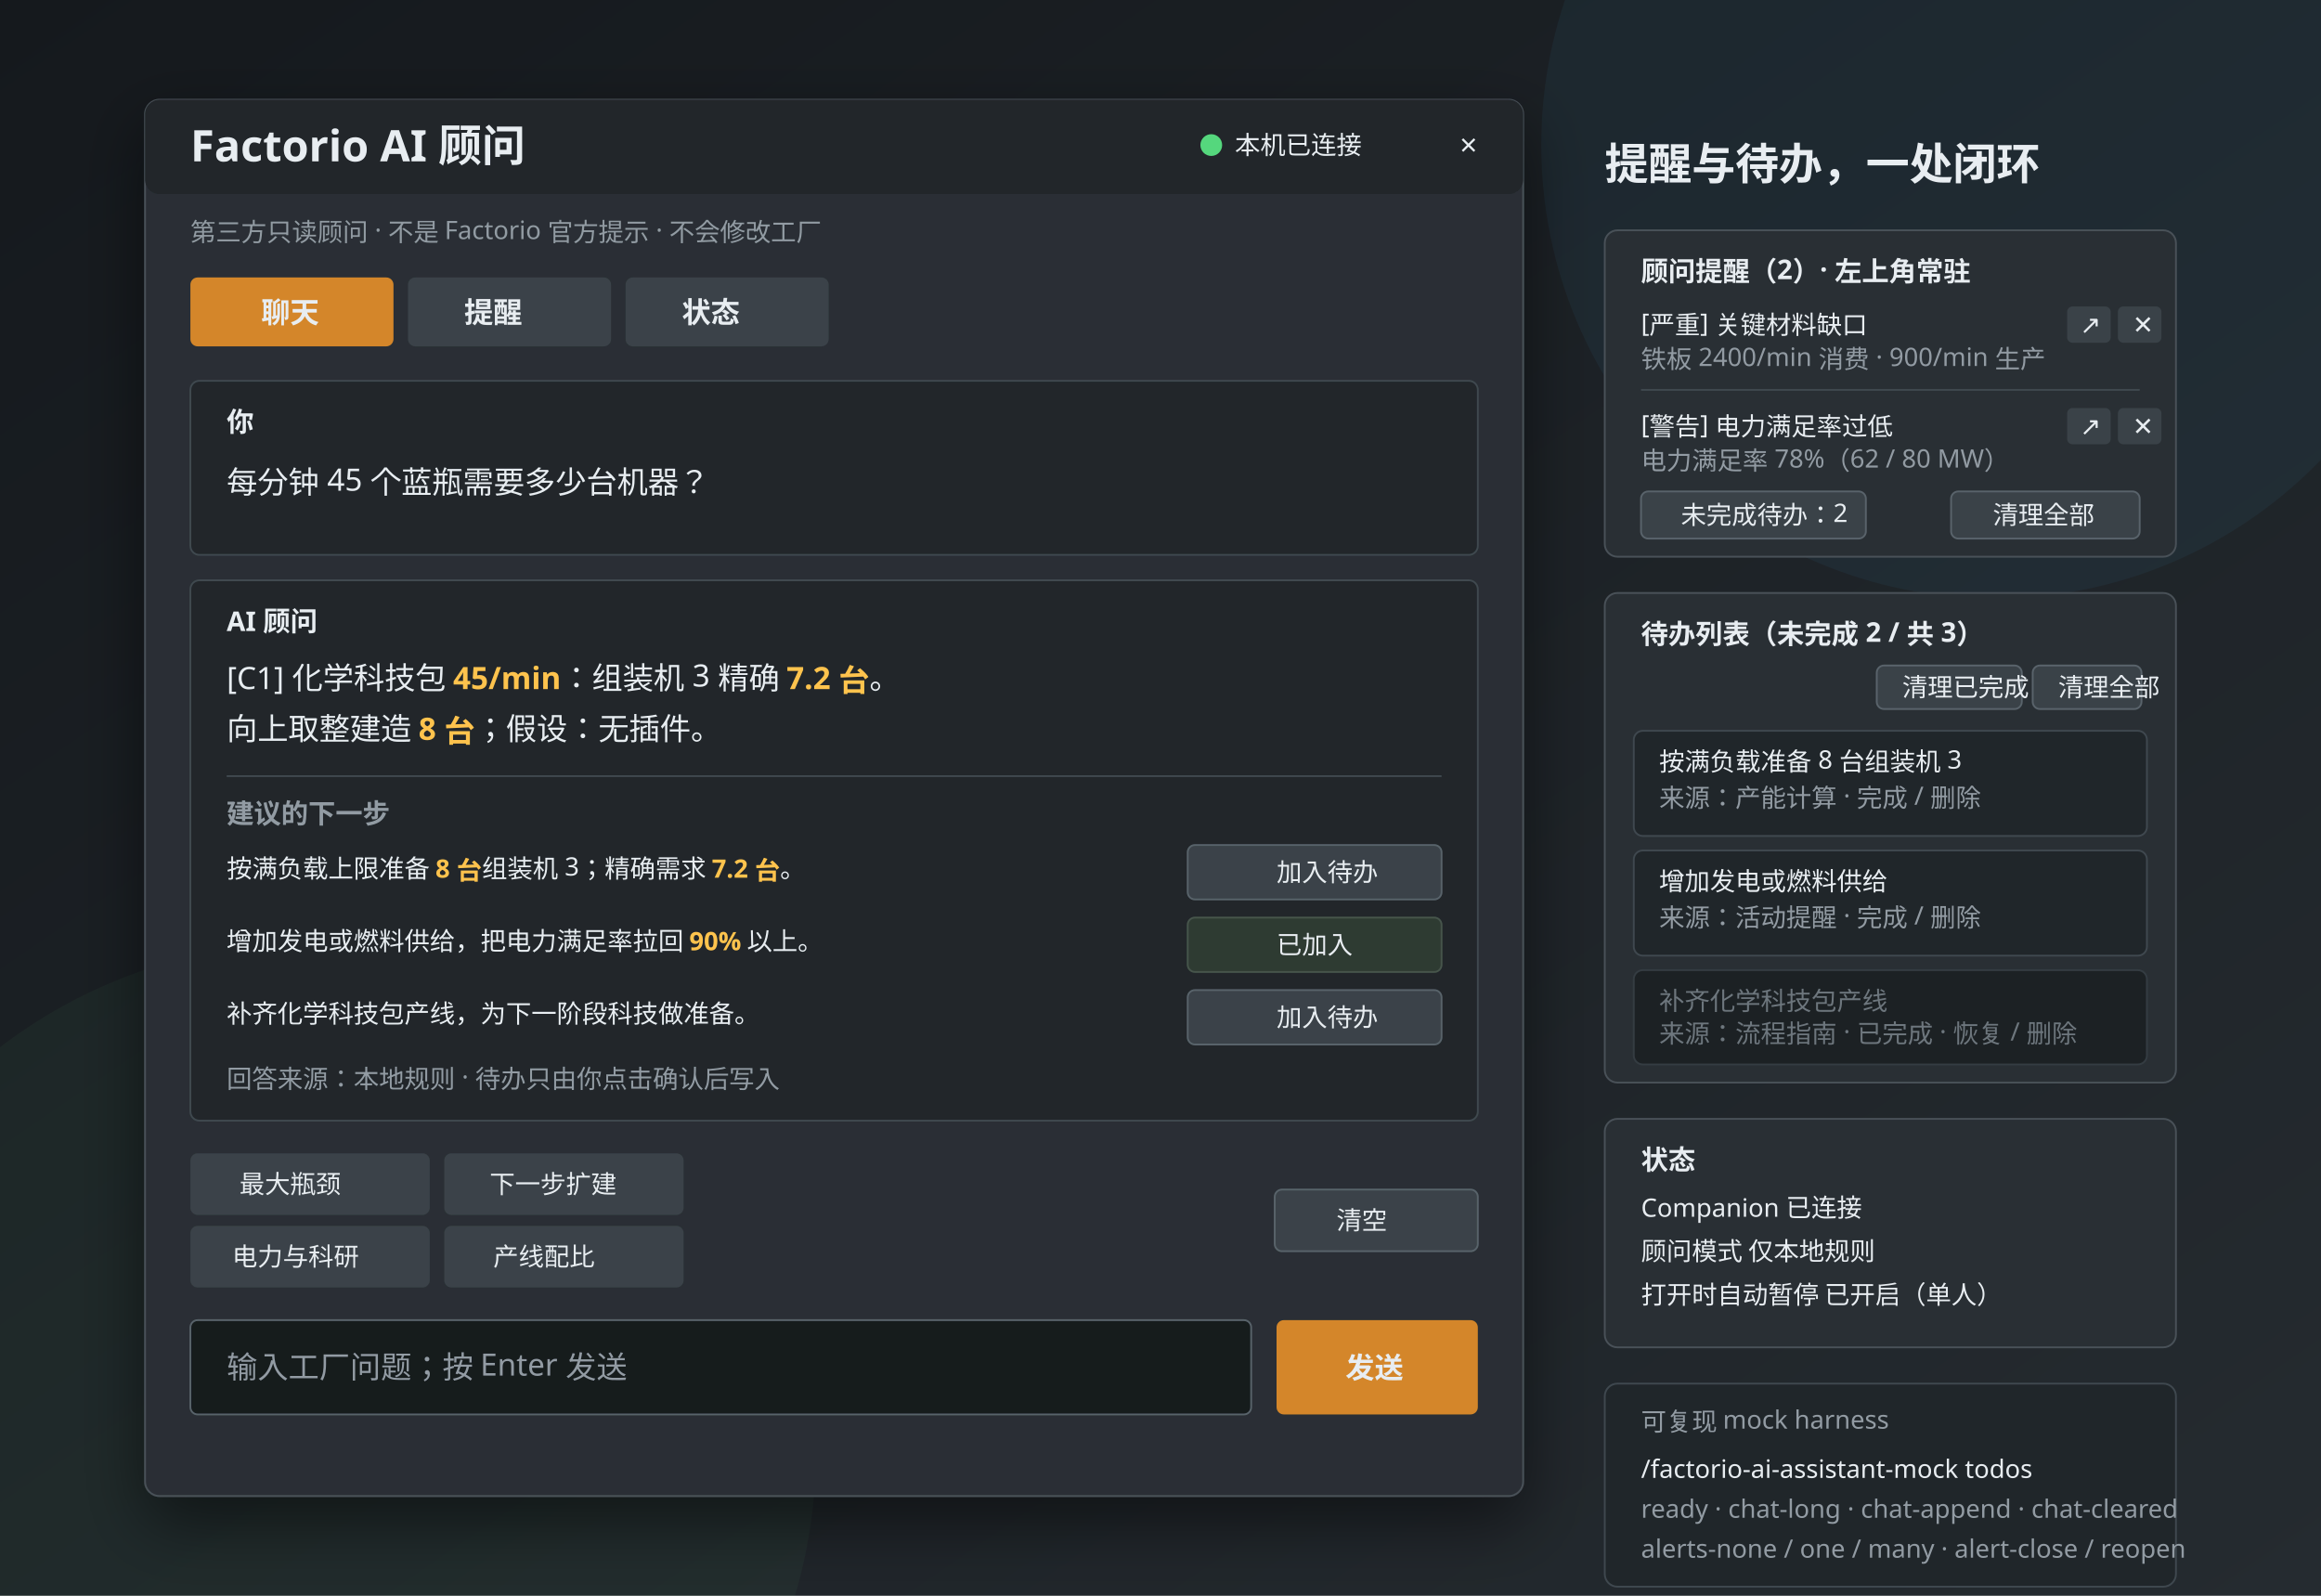
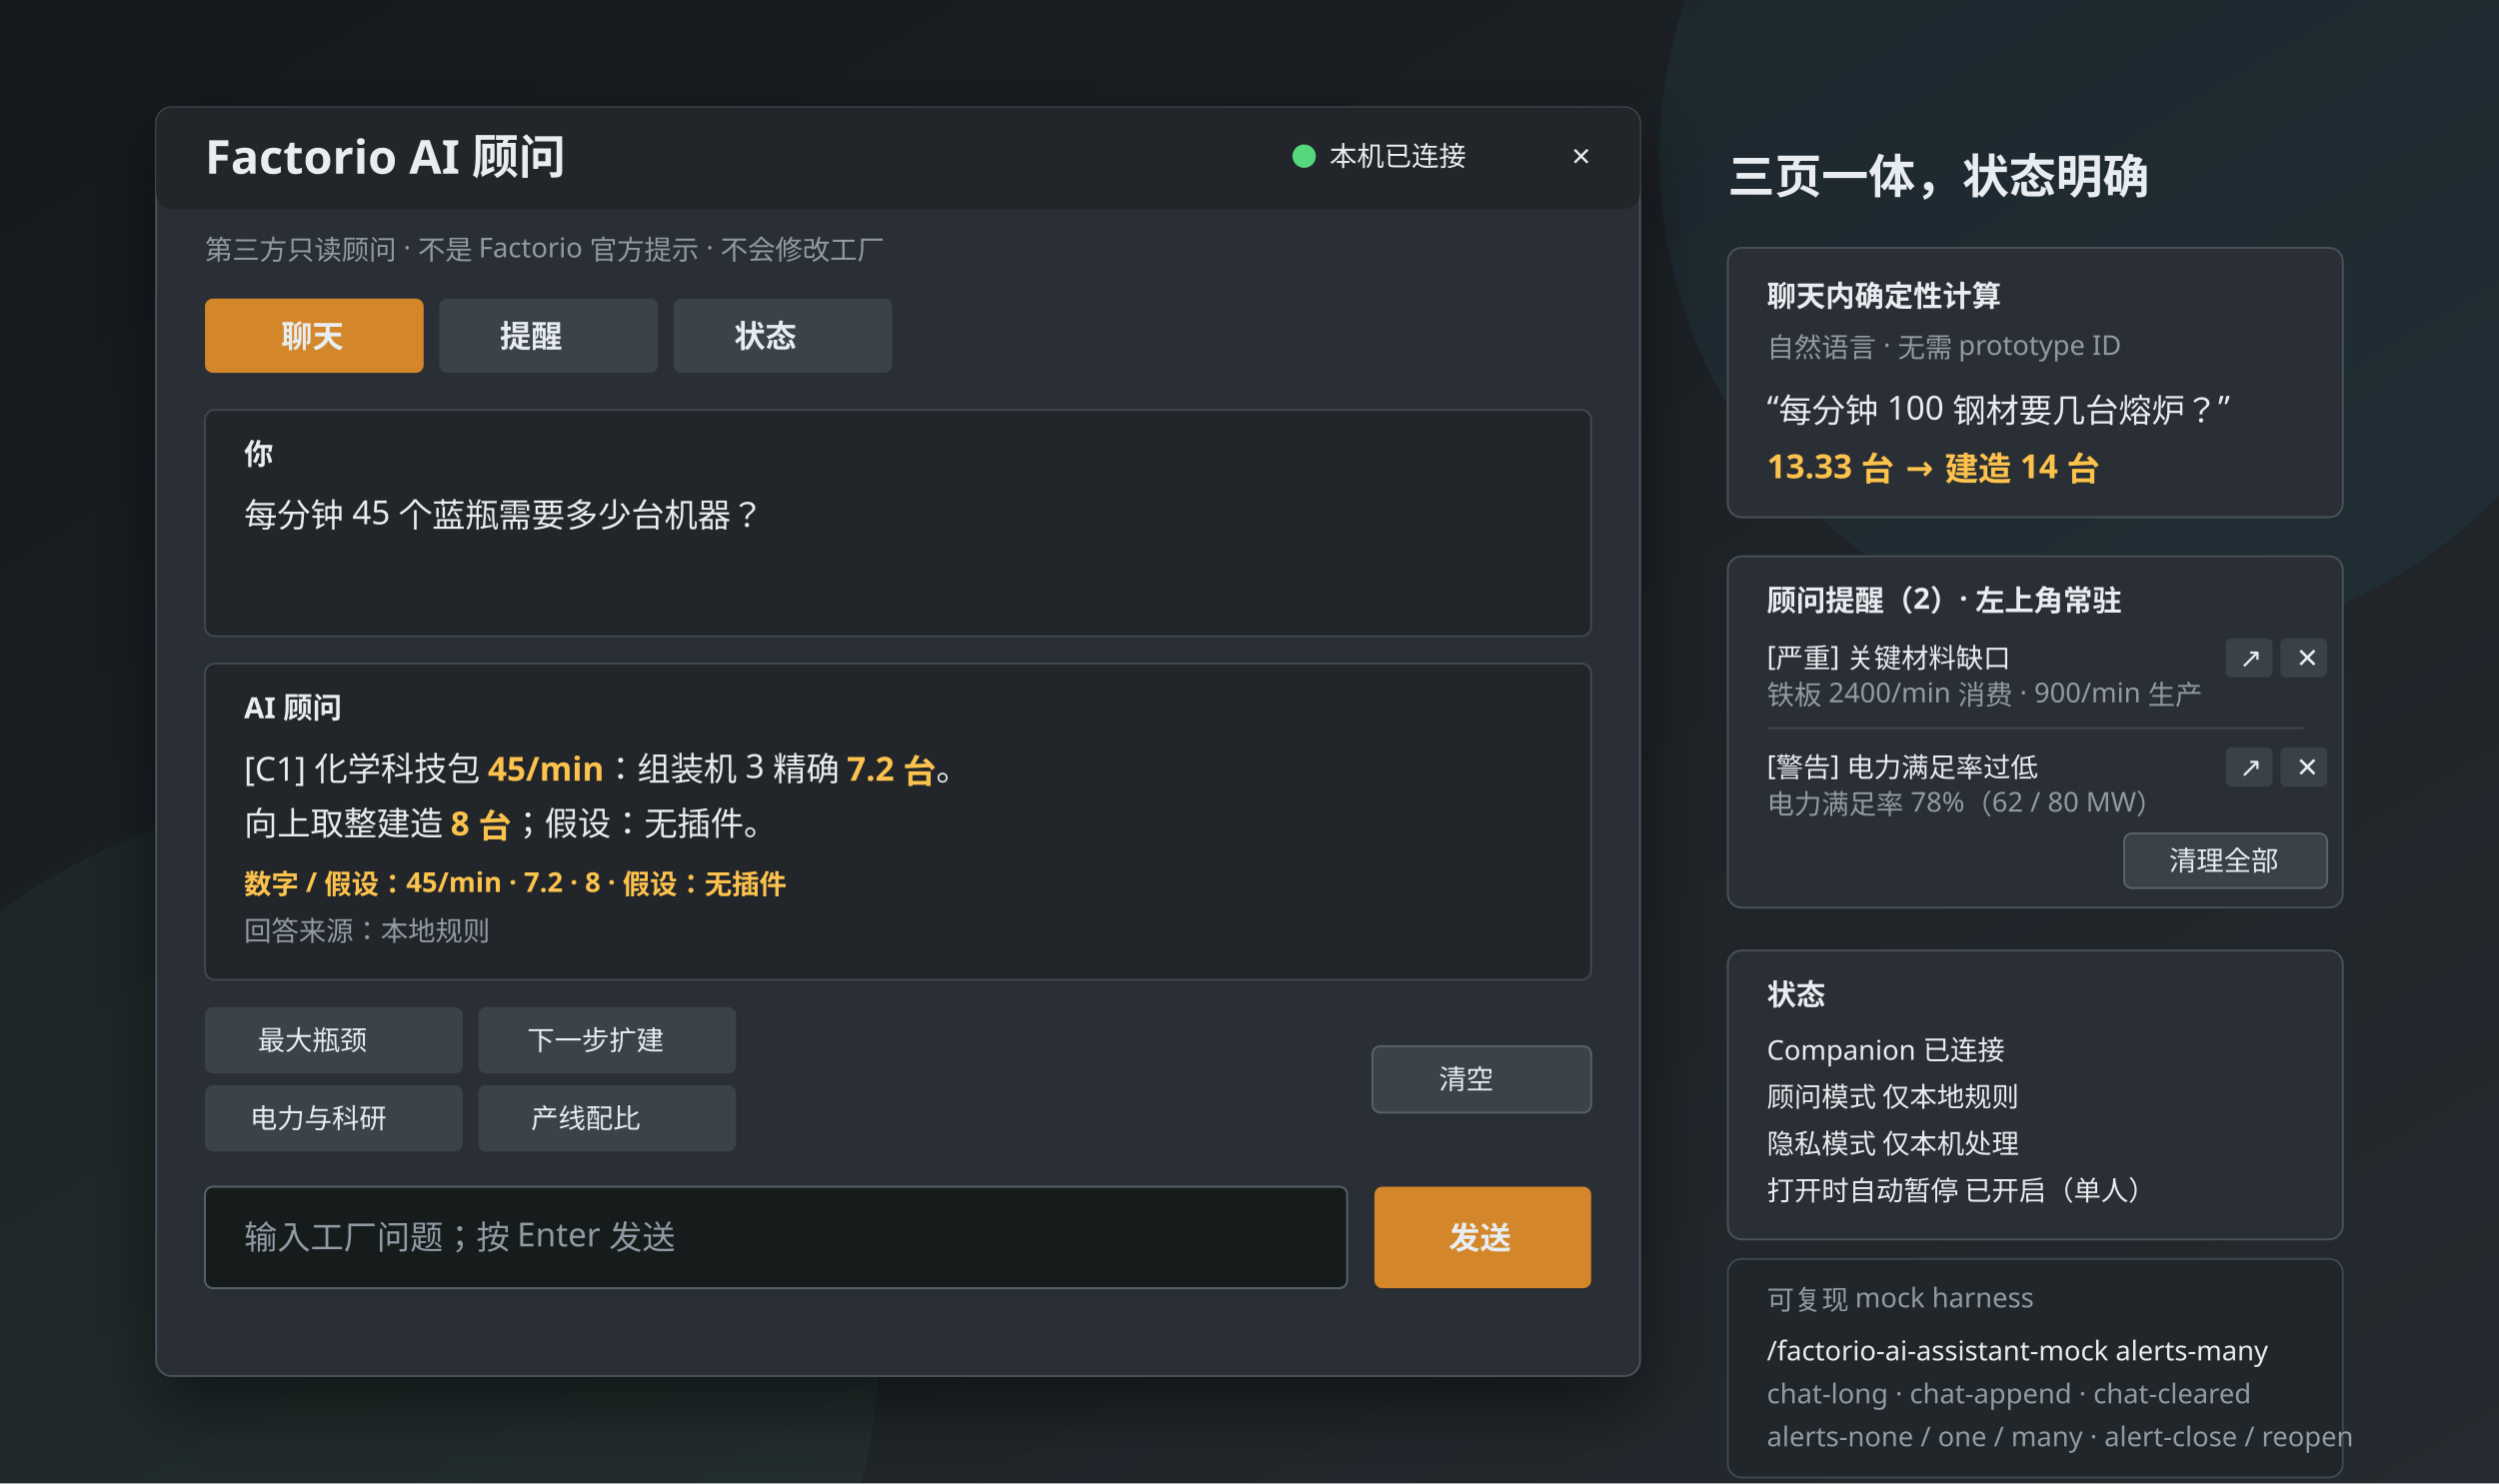
- <svg xmlns="http://www.w3.org/2000/svg" width="1280" height="880" viewBox="0 0 1280 880">
+ <svg xmlns="http://www.w3.org/2000/svg" width="1280" height="760" viewBox="0 0 1280 760">
  <defs>
    <linearGradient id="background" x1="0" y1="0" x2="1" y2="1">
      <stop offset="0" stop-color="#15191d" />
      <stop offset="1" stop-color="#252b30" />
    </linearGradient>
    <filter id="shadow" x="-20%" y="-20%" width="140%" height="140%">
      <feDropShadow dx="0" dy="14" stdDeviation="18" flood-color="#000" flood-opacity=".5" />
    </filter>
    <style>
      .text { font-family: "Noto Sans SC", "Microsoft YaHei", sans-serif; fill: #e8edf1; }
      .muted { fill: #929ba3; }
      .small { font-size: 14px; }
      .body { font-size: 17px; }
      .label { font-size: 15px; font-weight: 700; }
      .title { font-size: 24px; font-weight: 700; }
      .tab { font-size: 16px; font-weight: 700; }
      .number { fill: #ffc34d; font-weight: 700; }
-       .done { fill: #6d767d; }
    </style>
  </defs>
-   <rect width="1280" height="880" fill="url(#background)" />
+   <rect width="1280" height="760" fill="url(#background)" />
  <circle cx="1100" cy="80" r="250" fill="#3789b8" opacity=".08" />
-   <circle cx="170" cy="800" r="280" fill="#58a86a" opacity=".06" />
+   <circle cx="170" cy="690" r="280" fill="#58a86a" opacity=".06" />
  <g filter="url(#shadow)">
-     <rect x="80" y="55" width="760" height="770" rx="8" fill="#292f34" stroke="#495158" />
+     <rect x="80" y="55" width="760" height="650" rx="8" fill="#292f34" stroke="#495158" />
    <rect x="80" y="55" width="760" height="52" rx="8" fill="#202529" />
    <text class="text title" x="105" y="89">Factorio AI 顾问</text>
    <circle cx="668" cy="80" r="6" fill="#55d77d" />
    <text class="text small" x="681" y="85" fill="#55d77d">本机已连接</text>
    <text class="text body" x="805" y="86">×</text>
    <text class="text small muted" x="105" y="133">第三方只读顾问 · 不是 Factorio 官方提示 · 不会修改工厂</text>
    <g transform="translate(105 153)">
      <rect width="112" height="38" rx="4" fill="#d48629" />
      <text class="text tab" x="39" y="25">聊天</text>
      <rect x="120" width="112" height="38" rx="4" fill="#3a4248" />
      <text class="text tab" x="151" y="25">提醒</text>
      <rect x="240" width="112" height="38" rx="4" fill="#3a4248" />
      <text class="text tab" x="271" y="25">状态</text>
    </g>
-     <rect x="105" y="210" width="710" height="96" rx="5" fill="#20262a" stroke="#3f484f" />
+     <rect x="105" y="210" width="710" height="116" rx="5" fill="#20262a" stroke="#3f484f" />
    <text class="text label" x="125" y="238" fill="#69df8d">你</text>
-     <text class="text body" x="125" y="272">每分钟 45 个蓝瓶需要多少台机器？</text>
-     <rect x="105" y="320" width="710" height="298" rx="5" fill="#20262a" stroke="#3f484f" />
-     <text class="text label" x="125" y="348" fill="#63bfe8">AI 顾问</text>
-     <text class="text body" x="125" y="380">[C1] 化学科技包 <tspan class="number">45/min</tspan>：组装机 3 精确 <tspan class="number">7.2 台</tspan>。</text>
-     <text class="text body" x="125" y="408">向上取整建造 <tspan class="number">8 台</tspan>；假设：无插件。</text>
-     <line x1="125" y1="428" x2="795" y2="428" stroke="#3f484f" />
-     <text class="text label muted" x="125" y="454">建议的下一步</text>
-     <text class="text small" x="125" y="484">按满负载上限准备 <tspan class="number">8 台</tspan>组装机 3；精确需求 <tspan class="number">7.2 台</tspan>。</text>
-     <rect x="655" y="466" width="140" height="30" rx="4" fill="#3a4248" stroke="#59636b" />
-     <text class="text small" x="704" y="486" fill="#c8d0d6">加入待办</text>
-     <text class="text small" x="125" y="524">增加发电或燃料供给，把电力满足率拉回 <tspan class="number">90%</tspan> 以上。</text>
-     <rect x="655" y="506" width="140" height="30" rx="4" fill="#2f3a33" stroke="#46554b" />
-     <text class="text small" x="704" y="526" fill="#6d8f78">已加入</text>
-     <text class="text small" x="125" y="564">补齐化学科技包产线，为下一阶段科技做准备。</text>
-     <rect x="655" y="546" width="140" height="30" rx="4" fill="#3a4248" stroke="#59636b" />
-     <text class="text small" x="704" y="566" fill="#c8d0d6">加入待办</text>
-     <text class="text small muted" x="125" y="600">回答来源：本地规则 · 待办只由你点击确认后写入</text>
-     <g transform="translate(105 636)">
+     <text class="text body" x="125" y="270">每分钟 45 个蓝瓶需要多少台机器？</text>
+     <rect x="105" y="340" width="710" height="162" rx="5" fill="#20262a" stroke="#3f484f" />
+     <text class="text label" x="125" y="368" fill="#63bfe8">AI 顾问</text>
+     <text class="text body" x="125" y="400">[C1] 化学科技包 <tspan class="number">45/min</tspan>：组装机 3 精确 <tspan class="number">7.2 台</tspan>。</text>
+     <text class="text body" x="125" y="428">向上取整建造 <tspan class="number">8 台</tspan>；假设：无插件。</text>
+     <text class="text small number" x="125" y="458">数字 / 假设：45/min · 7.2 · 8 · 假设：无插件</text>
+     <text class="text small muted" x="125" y="482">回答来源：本地规则</text>
+     <g transform="translate(105 516)">
      <rect width="132" height="34" rx="4" fill="#3a4248" />
      <text class="text small" x="27" y="22">最大瓶颈</text>
      <rect x="140" width="132" height="34" rx="4" fill="#3a4248" />
      <text class="text small" x="165" y="22">下一步扩建</text>
      <rect y="40" width="132" height="34" rx="4" fill="#3a4248" />
      <text class="text small" x="23" y="62">电力与科研</text>
      <rect x="140" y="40" width="132" height="34" rx="4" fill="#3a4248" />
      <text class="text small" x="167" y="62">产线配比</text>
      <rect x="598" y="20" width="112" height="34" rx="4" fill="#3a4248" stroke="#59636b" />
      <text class="text small" x="632" y="42">清空</text>
    </g>
-     <rect x="105" y="728" width="585" height="52" rx="4" fill="#151a1d" stroke="#59636b" />
-     <text class="text body muted" x="125" y="760">输入工厂问题；按 Enter 发送</text>
-     <rect x="704" y="728" width="111" height="52" rx="4" fill="#d48629" />
-     <text class="text tab" x="742" y="760">发送</text>
+     <rect x="105" y="608" width="585" height="52" rx="4" fill="#151a1d" stroke="#59636b" />
+     <text class="text body muted" x="125" y="640">输入工厂问题；按 Enter 发送</text>
+     <rect x="704" y="608" width="111" height="52" rx="4" fill="#d48629" />
+     <text class="text tab" x="742" y="640">发送</text>
  </g>
  <g transform="translate(885 75)">
-     <text class="text title" x="0" y="24">提醒与待办，一处闭环</text>
-     <rect x="0" y="52" width="315" height="180" rx="7" fill="#292f34" stroke="#495158" />
-     <text class="text label" x="20" y="80" fill="#ffb33f">顾问提醒（2）· 左上角常驻</text>
-     <text class="text small" x="20" y="108" fill="#ff5a4d">[严重] 关键材料缺口</text>
-     <text class="text small muted" x="20" y="128">铁板 2400/min 消费 · 900/min 生产</text>
-     <rect x="255" y="94" width="24" height="20" rx="3" fill="#3a4248" />
-     <text class="text small" x="262" y="109" fill="#c8d0d6">↗</text>
-     <rect x="283" y="94" width="24" height="20" rx="3" fill="#3a4248" />
-     <text class="text small" x="291" y="109" fill="#c8d0d6">✕</text>
-     <line x1="20" y1="140" x2="295" y2="140" stroke="#3f484f" />
-     <text class="text small" x="20" y="164" fill="#ffb33f">[警告] 电力满足率过低</text>
-     <text class="text small muted" x="20" y="184">电力满足率 78%（62 / 80 MW）</text>
-     <rect x="255" y="150" width="24" height="20" rx="3" fill="#3a4248" />
-     <text class="text small" x="262" y="165" fill="#c8d0d6">↗</text>
-     <rect x="283" y="150" width="24" height="20" rx="3" fill="#3a4248" />
-     <text class="text small" x="291" y="165" fill="#c8d0d6">✕</text>
-     <rect x="20" y="196" width="124" height="26" rx="4" fill="#3a4248" stroke="#59636b" />
-     <text class="text small" x="42" y="214" fill="#c8d0d6">未完成待办：2</text>
-     <rect x="191" y="196" width="104" height="26" rx="4" fill="#3a4248" stroke="#59636b" />
-     <text class="text small" x="214" y="214" fill="#c8d0d6">清理全部</text>
-     <rect x="0" y="252" width="315" height="270" rx="7" fill="#292f34" stroke="#495158" />
-     <text class="text label" x="20" y="280" fill="#ffc34d">待办列表（未完成 2 / 共 3）</text>
-     <rect x="150" y="292" width="80" height="24" rx="4" fill="#3a4248" stroke="#59636b" />
-     <text class="text small" x="164" y="309" fill="#c8d0d6">清理已完成</text>
-     <rect x="236" y="292" width="60" height="24" rx="4" fill="#3a4248" stroke="#59636b" />
-     <text class="text small" x="250" y="309" fill="#c8d0d6">清理全部</text>
-     <rect x="16" y="328" width="283" height="58" rx="5" fill="#20262a" stroke="#3f484f" />
-     <text class="text small" x="30" y="350">按满负载准备 8 台组装机 3</text>
-     <text class="text small muted" x="30" y="370">来源：产能计算 · 完成 / 删除</text>
-     <rect x="16" y="394" width="283" height="58" rx="5" fill="#20262a" stroke="#3f484f" />
-     <text class="text small" x="30" y="416">增加发电或燃料供给</text>
-     <text class="text small muted" x="30" y="436">来源：活动提醒 · 完成 / 删除</text>
-     <rect x="16" y="460" width="283" height="52" rx="5" fill="#1c2124" stroke="#343c42" />
-     <text class="text small done" x="30" y="482">补齐化学科技包产线</text>
-     <text class="text small done" x="30" y="500">来源：流程指南 · 已完成 · 恢复 / 删除</text>
-     <rect x="0" y="542" width="315" height="126" rx="7" fill="#292f34" stroke="#495158" />
-     <text class="text label" x="20" y="570" fill="#63bfe8">状态</text>
-     <text class="text small" x="20" y="596">Companion       已连接</text>
-     <text class="text small" x="20" y="620">顾问模式         仅本地规则</text>
-     <text class="text small" x="20" y="644">打开时自动暂停   已开启（单人）</text>
-     <rect x="0" y="688" width="315" height="112" rx="7" fill="#20262a" stroke="#3f484f" />
-     <text class="text small muted" x="20" y="714">可复现 mock harness</text>
-     <text class="text small" x="20" y="740">/factorio-ai-assistant-mock todos</text>
-     <text class="text small muted" x="20" y="762">ready · chat-long · chat-append · chat-cleared</text>
-     <text class="text small muted" x="20" y="784">alerts-none / one / many · alert-close / reopen</text>
+     <text class="text title" x="0" y="24">三页一体，状态明确</text>
+     <rect x="0" y="52" width="315" height="138" rx="7" fill="#292f34" stroke="#495158" />
+     <text class="text label" x="20" y="82" fill="#ffc34d">聊天内确定性计算</text>
+     <text class="text small muted" x="20" y="108">自然语言  ·  无需 prototype ID</text>
+     <text class="text body" x="20" y="140">“每分钟 100 钢材要几台熔炉？”</text>
+     <text class="text body number" x="20" y="170">13.33 台 → 建造 14 台</text>
+     <rect x="0" y="210" width="315" height="180" rx="7" fill="#292f34" stroke="#495158" />
+     <text class="text label" x="20" y="238" fill="#ffb33f">顾问提醒（2）· 左上角常驻</text>
+     <text class="text small" x="20" y="266" fill="#ff5a4d">[严重] 关键材料缺口</text>
+     <text class="text small muted" x="20" y="286">铁板 2400/min 消费 · 900/min 生产</text>
+     <rect x="255" y="252" width="24" height="20" rx="3" fill="#3a4248" />
+     <text class="text small" x="262" y="267" fill="#c8d0d6">↗</text>
+     <rect x="283" y="252" width="24" height="20" rx="3" fill="#3a4248" />
+     <text class="text small" x="291" y="267" fill="#c8d0d6">✕</text>
+     <line x1="20" y1="298" x2="295" y2="298" stroke="#3f484f" />
+     <text class="text small" x="20" y="322" fill="#ffb33f">[警告] 电力满足率过低</text>
+     <text class="text small muted" x="20" y="342">电力满足率 78%（62 / 80 MW）</text>
+     <rect x="255" y="308" width="24" height="20" rx="3" fill="#3a4248" />
+     <text class="text small" x="262" y="323" fill="#c8d0d6">↗</text>
+     <rect x="283" y="308" width="24" height="20" rx="3" fill="#3a4248" />
+     <text class="text small" x="291" y="323" fill="#c8d0d6">✕</text>
+     <rect x="203" y="352" width="104" height="28" rx="4" fill="#3a4248" stroke="#59636b" />
+     <text class="text small" x="226" y="371" fill="#c8d0d6">清理全部</text>
+     <rect x="0" y="412" width="315" height="148" rx="7" fill="#292f34" stroke="#495158" />
+     <text class="text label" x="20" y="440" fill="#63bfe8">状态</text>
+     <text class="text small" x="20" y="468">Companion       已连接</text>
+     <text class="text small" x="20" y="492">顾问模式         仅本地规则</text>
+     <text class="text small" x="20" y="516">隐私模式         仅本机处理</text>
+     <text class="text small" x="20" y="540">打开时自动暂停   已开启（单人）</text>
+     <rect x="0" y="570" width="315" height="112" rx="7" fill="#20262a" stroke="#3f484f" />
+     <text class="text small muted" x="20" y="596">可复现 mock harness</text>
+     <text class="text small" x="20" y="622">/factorio-ai-assistant-mock alerts-many</text>
+     <text class="text small muted" x="20" y="644">chat-long · chat-append · chat-cleared</text>
+     <text class="text small muted" x="20" y="666">alerts-none / one / many · alert-close / reopen</text>
  </g>
</svg>
